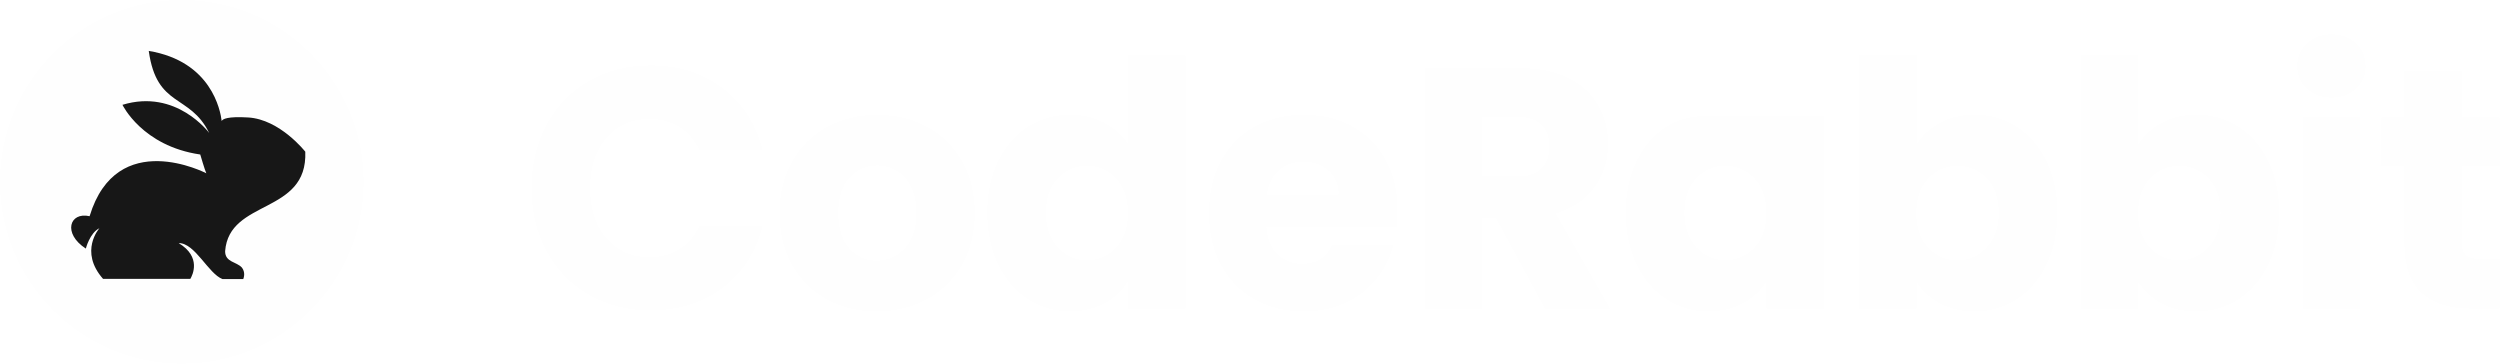
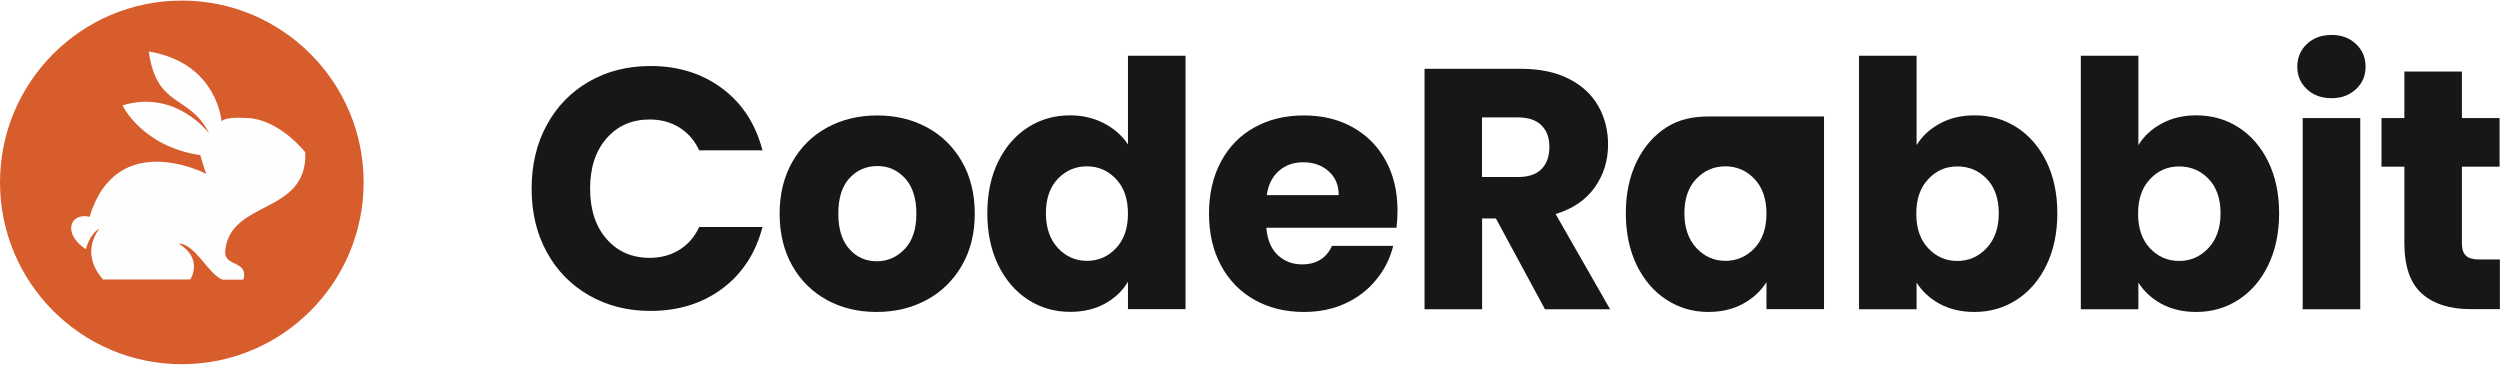
- <svg xmlns="http://www.w3.org/2000/svg" width="2152" height="313" viewBox="0 0 2152 313" fill="none">
-   <path d="M470.612 107.186C479.309 91.183 491.434 78.666 506.984 69.725C522.537 60.785 540.195 56.315 559.876 56.315C584.032 56.315 604.676 62.841 621.898 75.805C639.121 88.769 650.537 106.471 656.337 128.912H601.868C597.827 120.24 592.027 113.714 584.645 109.154C577.178 104.594 568.747 102.359 559.256 102.359C543.971 102.359 531.672 107.723 522.181 118.541C512.695 129.359 507.95 143.843 507.95 161.903C507.95 179.963 512.695 194.447 522.181 205.265C531.672 216.083 543.971 221.448 559.256 221.448C568.747 221.448 577.178 219.212 584.645 214.653C592.113 210.093 597.827 203.566 601.868 194.894H656.337C650.537 217.335 639.029 234.948 621.898 247.822C604.676 260.697 584.032 267.134 559.876 267.134C540.195 267.134 522.537 262.664 506.984 253.723C491.434 244.782 479.309 232.355 470.612 216.441C461.914 200.527 457.609 182.377 457.609 161.903C457.609 141.429 461.914 123.191 470.612 107.186Z" fill="#FEFEFE" />
-   <path d="M711.861 257.747C699.212 250.863 689.286 241.028 681.99 228.243C674.786 215.458 671.095 200.527 671.095 183.451C671.095 166.374 674.786 151.622 682.082 138.748C689.457 125.873 699.476 116.039 712.216 109.154C724.951 102.27 739.273 98.873 755.085 98.873C770.904 98.873 785.22 102.27 797.96 109.154C810.701 116.039 820.713 125.873 828.095 138.748C835.477 151.622 839.076 166.553 839.076 183.451C839.076 200.349 835.385 215.279 827.917 228.153C820.449 241.028 810.345 250.863 797.519 257.747C784.693 264.631 770.376 268.029 754.472 268.029C738.568 268.029 724.423 264.631 711.775 257.747H711.861ZM778.807 213.849C785.483 206.785 788.825 196.683 788.825 183.451C788.825 170.219 785.575 160.205 779.162 153.053C772.657 145.989 764.754 142.413 755.263 142.413C745.772 142.413 737.605 145.9 731.192 152.873C724.779 159.847 721.615 170.039 721.615 183.361C721.615 196.683 724.779 206.696 731.014 213.759C737.25 220.822 745.159 224.399 754.65 224.399C764.135 224.399 772.222 220.822 778.807 213.759V213.849Z" fill="#FEFEFE" />
-   <path d="M859.284 138.572C865.519 125.787 874.134 115.953 884.937 109.068C895.746 102.184 907.781 98.787 921.135 98.787C931.767 98.787 941.429 101.022 950.215 105.581C959.001 110.141 965.941 116.221 970.944 123.82V47.468H1020.5V265.618H970.944V242.015C966.291 249.883 959.7 256.141 951.092 260.88C942.484 265.618 932.465 267.943 921.135 267.943C907.781 267.943 895.746 264.456 884.937 257.482C874.134 250.508 865.611 240.585 859.284 227.71C853.049 214.835 849.885 199.994 849.885 183.007C849.885 166.02 853.049 151.268 859.284 138.483V138.572ZM960.669 153.592C953.814 146.351 945.47 142.685 935.629 142.685C925.789 142.685 917.444 146.261 910.59 153.414C903.741 160.566 900.314 170.49 900.314 183.007C900.314 195.524 903.741 205.538 910.59 212.958C917.444 220.29 925.789 224.044 935.629 224.044C945.47 224.044 953.814 220.379 960.669 213.137C967.523 205.895 970.944 195.971 970.944 183.364C970.944 170.758 967.523 160.835 960.669 153.592Z" fill="#FEFEFE" />
-   <path d="M1202.18 195.52H1090.08C1090.87 205.712 1094.12 213.581 1099.74 218.945C1105.45 224.309 1112.48 227.081 1120.74 227.081C1133.13 227.081 1141.73 221.806 1146.57 211.167H1199.28C1196.56 221.985 1191.73 231.73 1184.61 240.313C1177.58 248.985 1168.71 255.78 1158.08 260.697C1147.45 265.615 1135.58 268.029 1122.41 268.029C1106.6 268.029 1092.45 264.631 1080.15 257.747C1067.76 250.863 1058.1 241.028 1051.16 228.243C1044.22 215.458 1040.7 200.527 1040.7 183.451C1040.7 166.374 1044.13 151.443 1050.98 138.658C1057.84 125.873 1067.41 116.039 1079.8 109.154C1092.19 102.27 1106.33 98.873 1122.41 98.873C1138.48 98.873 1151.93 102.18 1164.14 108.886C1176.26 115.592 1185.84 125.069 1192.69 137.496C1199.54 149.834 1202.97 164.318 1202.97 180.858C1202.97 185.597 1202.71 190.514 1202.09 195.61L1202.18 195.52ZM1152.37 167.536C1152.37 158.864 1149.47 151.98 1143.67 146.883C1137.87 141.787 1130.67 139.194 1121.97 139.194C1113.27 139.194 1106.68 141.609 1100.97 146.526C1095.26 151.443 1091.75 158.417 1090.43 167.447H1152.46L1152.37 167.536Z" fill="#FEFEFE" />
-   <path d="M1329.92 265.699L1287.67 187.558H1275.8V265.699H1226.25V58.724H1309.37C1325.44 58.724 1339.06 61.585 1350.4 67.307C1361.73 73.029 1370.16 80.807 1375.78 90.732C1381.41 100.656 1384.22 111.742 1384.22 123.901C1384.22 137.67 1380.44 149.919 1372.8 160.737C1365.15 171.555 1353.91 179.244 1339.06 183.714L1385.97 265.699H1330.01H1329.92ZM1275.72 151.885H1306.47C1315.51 151.885 1322.37 149.65 1326.85 145.091C1331.42 140.531 1333.7 134.183 1333.7 125.957C1333.7 117.732 1331.42 111.921 1326.85 107.361C1322.28 102.801 1315.51 100.566 1306.47 100.566H1275.72V151.885Z" fill="#FEFEFE" />
-   <path d="M1408.9 138.562C1415.15 125.777 1423.75 115.942 1434.56 109.058C1445.37 102.174 1457.49 99.76 1470.76 99.76H1570.12V265.608H1520.57V242.362C1515.74 250.051 1509.06 256.22 1500.45 260.959C1491.84 265.697 1481.83 268.022 1470.49 268.022C1457.32 268.022 1445.37 264.535 1434.56 257.561C1423.75 250.588 1415.23 240.664 1408.9 227.789C1402.67 214.914 1399.51 200.073 1399.51 183.086C1399.51 166.099 1402.67 151.347 1408.9 138.562ZM1510.29 153.582C1503.44 146.34 1495.09 142.675 1485.26 142.675C1475.42 142.675 1467.06 146.251 1460.22 153.403C1453.36 160.556 1449.93 170.48 1449.93 182.997C1449.93 195.514 1453.36 205.527 1460.22 212.948C1467.06 220.279 1475.42 224.034 1485.26 224.034C1495.09 224.034 1503.44 220.369 1510.29 213.126C1517.14 205.884 1520.57 195.961 1520.57 183.354C1520.57 170.748 1517.14 160.824 1510.29 153.582Z" fill="#FEFEFE" />
-   <path d="M1669.83 105.85C1678.53 101.111 1688.46 98.787 1699.7 98.787C1713.06 98.787 1725.09 102.184 1735.9 109.068C1746.71 115.953 1755.23 125.787 1761.56 138.572C1767.79 151.358 1770.96 166.198 1770.96 183.096C1770.96 199.994 1767.79 214.925 1761.56 227.799C1755.32 240.674 1746.71 250.598 1735.9 257.572C1725.09 264.545 1713.06 268.032 1699.7 268.032C1688.28 268.032 1678.36 265.708 1669.83 261.148C1661.31 256.499 1654.63 250.419 1649.8 242.73V265.708H1600.25V47.468H1649.8V124.446C1654.46 116.757 1661.14 110.588 1669.83 105.85ZM1710.25 153.503C1703.4 146.351 1694.96 142.774 1684.86 142.774C1674.76 142.774 1666.67 146.44 1659.82 153.682C1652.97 160.924 1649.54 170.848 1649.54 183.454C1649.54 196.06 1652.97 205.984 1659.82 213.226C1666.67 220.468 1675.02 224.134 1684.86 224.134C1694.7 224.134 1703.13 220.468 1710.07 213.047C1717.01 205.716 1720.53 195.703 1720.53 183.096C1720.53 170.49 1717.1 160.655 1710.25 153.503Z" fill="#FEFEFE" />
-   <path d="M1860.75 105.85C1869.45 101.111 1879.38 98.787 1890.62 98.787C1903.98 98.787 1916.01 102.184 1926.82 109.068C1937.62 115.953 1946.15 125.787 1952.47 138.572C1958.71 151.358 1961.87 166.198 1961.87 183.096C1961.87 199.994 1958.71 214.925 1952.47 227.799C1946.23 240.674 1937.62 250.598 1926.82 257.572C1916.01 264.545 1903.98 268.032 1890.62 268.032C1879.2 268.032 1869.27 265.708 1860.75 261.148C1852.23 256.499 1845.55 250.419 1840.72 242.73V265.708H1791.17V47.468H1840.72V124.446C1845.37 116.757 1852.05 110.588 1860.75 105.85ZM1901.16 153.503C1894.31 146.351 1885.88 142.774 1875.77 142.774C1865.67 142.774 1857.59 146.44 1850.73 153.682C1843.89 160.924 1840.46 170.848 1840.46 183.454C1840.46 196.06 1843.89 205.984 1850.73 213.226C1857.59 220.468 1865.93 224.134 1875.77 224.134C1885.61 224.134 1894.05 220.468 1900.99 213.047C1907.93 205.716 1911.44 195.703 1911.44 183.096C1911.44 170.49 1908.02 160.655 1901.16 153.503Z" fill="#FEFEFE" />
-   <path d="M1985.77 76.251C1980.23 71.066 1977.51 64.629 1977.51 56.94C1977.51 49.251 1980.23 42.545 1985.77 37.36C1991.3 32.174 1998.33 29.581 2007.02 29.581C2015.72 29.581 2022.49 32.174 2028.02 37.36C2033.56 42.545 2036.28 49.071 2036.28 56.94C2036.28 64.807 2033.56 71.066 2028.02 76.251C2022.49 81.437 2015.54 84.029 2007.02 84.029C1998.5 84.029 1991.21 81.437 1985.77 76.251ZM2031.71 101.195V265.702H1982.16V101.106H2031.71V101.195Z" fill="#FEFEFE" />
-   <path d="M2151.9 222.875V265.611H2126.68C2108.76 265.611 2094.71 261.14 2084.69 252.2C2074.67 243.259 2069.67 228.686 2069.67 208.391V142.946H2049.99V101.104H2069.67V61.05H2119.22V101.104H2151.64V142.946H2119.22V209.017C2119.22 213.934 2120.36 217.511 2122.74 219.656C2125.02 221.802 2128.89 222.875 2134.33 222.875H2151.99H2151.9Z" fill="#FEFEFE" />
-   <path d="M156.513 313C242.945 313 313.013 242.933 313.013 156.5C313.013 70.067 242.945 0 156.513 0C70.08 0 0.013 70.067 0.013 156.5C0.013 242.933 70.08 313 156.513 313Z" fill="#FEFEFE" />
-   <path d="M262.786 130.577C262.786 130.577 240.981 102.703 213.571 101.109C195.883 100.065 191.598 102.428 190.83 104.188C189.732 95.062 181.932 52.782 128.046 43.822C134.925 93.271 163.334 80.387 180.065 114.469C180.065 114.469 151.832 76.094 105.416 90.223C105.416 90.223 122.334 125.74 172.374 132.997C172.374 132.997 176.384 146.741 177.593 149.161C177.593 149.161 100.527 108.971 77.127 186.106C59.712 182.161 53.871 201.066 73.887 213.98C73.887 213.98 77.293 200.455 85.586 196.442C85.586 196.442 67.789 216.29 88.717 240.061H163.831C165.646 237.054 173.679 221.236 153.812 209.263C167.836 209.062 179.251 235.515 191.532 240.243H209.395C209.999 238.774 211.263 234.376 208.295 230.419C203.721 225.172 193.706 225.882 193.795 216.179C197.254 171.04 264.938 184.902 262.786 130.577Z" fill="#171717" />
+ <svg xmlns="http://www.w3.org/2000/svg" width="2152" height="314" viewBox="0 0 2152 314" fill="none">
+   <path d="M470.612 107.687C479.309 91.683 491.434 79.166 506.984 70.226C522.537 61.285 540.195 56.815 559.876 56.815C584.032 56.815 604.676 63.341 621.898 76.305C639.121 89.269 650.537 106.972 656.337 129.413H601.868C597.827 120.74 592.027 114.214 584.645 109.654C577.178 105.094 568.747 102.859 559.256 102.859C543.971 102.859 531.672 108.223 522.181 119.041C512.695 129.859 507.95 144.344 507.95 162.403C507.95 180.464 512.695 194.947 522.181 205.765C531.672 216.583 543.971 221.948 559.256 221.948C568.747 221.948 577.178 219.713 584.645 215.153C592.113 210.593 597.827 204.066 601.868 195.394H656.337C650.537 217.835 639.029 235.448 621.898 248.323C604.676 261.197 584.032 267.634 559.876 267.634C540.195 267.634 522.537 263.164 506.984 254.224C491.434 245.283 479.309 232.856 470.612 216.941C461.914 201.027 457.609 182.878 457.609 162.403C457.609 141.93 461.914 123.691 470.612 107.687Z" fill="#171717" />
+   <path d="M711.861 258.247C699.212 251.363 689.286 241.528 681.99 228.743C674.786 215.958 671.095 201.027 671.095 183.951C671.095 166.874 674.786 152.122 682.082 139.248C689.457 126.373 699.476 116.539 712.216 109.654C724.951 102.77 739.273 99.373 755.085 99.373C770.904 99.373 785.22 102.77 797.96 109.654C810.701 116.539 820.713 126.373 828.095 139.248C835.477 152.122 839.076 167.053 839.076 183.951C839.076 200.849 835.385 215.779 827.917 228.653C820.449 241.528 810.345 251.363 797.519 258.247C784.693 265.131 770.376 268.529 754.472 268.529C738.568 268.529 724.423 265.131 711.775 258.247H711.861ZM778.807 214.349C785.483 207.285 788.825 197.183 788.825 183.951C788.825 170.719 785.575 160.705 779.162 153.553C772.657 146.489 764.754 142.913 755.263 142.913C745.772 142.913 737.605 146.4 731.192 153.373C724.779 160.347 721.615 170.539 721.615 183.861C721.615 197.183 724.779 207.196 731.014 214.259C737.25 221.322 745.159 224.899 754.65 224.899C764.135 224.899 772.222 221.322 778.807 214.259V214.349Z" fill="#171717" />
+   <path d="M859.284 139.072C865.519 126.287 874.134 116.452 884.937 109.568C895.746 102.684 907.781 99.287 921.135 99.287C931.767 99.287 941.429 101.521 950.215 106.081C959.001 110.641 965.941 116.721 970.944 124.32V47.967H1020.5V266.118H970.944V242.515C966.291 250.383 959.7 256.641 951.092 261.379C942.484 266.118 932.465 268.442 921.135 268.442C907.781 268.442 895.746 264.955 884.937 257.982C874.134 251.008 865.611 241.084 859.284 228.21C853.049 215.335 849.885 200.494 849.885 183.507C849.885 166.52 853.049 151.768 859.284 138.982V139.072ZM960.669 154.092C953.814 146.851 945.47 143.184 935.629 143.184C925.789 143.184 917.444 146.761 910.59 153.913C903.741 161.066 900.314 170.99 900.314 183.507C900.314 196.023 903.741 206.037 910.59 213.458C917.444 220.789 925.789 224.544 935.629 224.544C945.47 224.544 953.814 220.878 960.669 213.637C967.523 206.395 970.944 196.471 970.944 183.864C970.944 171.258 967.523 161.334 960.669 154.092Z" fill="#171717" />
+   <path d="M1202.18 196.02H1090.08C1090.87 206.212 1094.12 214.081 1099.74 219.445C1105.45 224.809 1112.48 227.581 1120.74 227.581C1133.13 227.581 1141.73 222.306 1146.57 211.667H1199.28C1196.56 222.485 1191.73 232.23 1184.61 240.813C1177.58 249.485 1168.71 256.28 1158.08 261.197C1147.45 266.115 1135.58 268.529 1122.41 268.529C1106.6 268.529 1092.45 265.131 1080.15 258.247C1067.76 251.363 1058.1 241.528 1051.16 228.743C1044.22 215.958 1040.7 201.027 1040.7 183.951C1040.7 166.874 1044.13 151.943 1050.98 139.158C1057.84 126.373 1067.41 116.539 1079.8 109.654C1092.19 102.77 1106.33 99.373 1122.41 99.373C1138.48 99.373 1151.93 102.68 1164.14 109.386C1176.26 116.092 1185.84 125.569 1192.69 137.996C1199.54 150.334 1202.97 164.818 1202.97 181.358C1202.97 186.097 1202.71 191.014 1202.09 196.11L1202.18 196.02ZM1152.37 168.036C1152.37 159.364 1149.47 152.48 1143.67 147.383C1137.87 142.287 1130.67 139.694 1121.97 139.694C1113.27 139.694 1106.68 142.109 1100.97 147.026C1095.26 151.943 1091.75 158.917 1090.43 167.947H1152.46L1152.37 168.036Z" fill="#171717" />
+   <path d="M1329.92 266.199L1287.67 188.059H1275.8V266.199H1226.25V59.225H1309.37C1325.44 59.225 1339.06 62.086 1350.4 67.807C1361.73 73.53 1370.16 81.308 1375.78 91.232C1381.41 101.156 1384.22 112.242 1384.22 124.401C1384.22 138.17 1380.44 150.419 1372.8 161.237C1365.15 172.055 1353.91 179.744 1339.06 184.214L1385.97 266.199H1330.01H1329.92ZM1275.72 152.386H1306.47C1315.51 152.386 1322.37 150.151 1326.85 145.591C1331.42 141.031 1333.7 134.683 1333.7 126.458C1333.7 118.232 1331.42 112.421 1326.85 107.862C1322.28 103.302 1315.51 101.066 1306.47 101.066H1275.72V152.386Z" fill="#171717" />
+   <path d="M1408.9 139.062C1415.15 126.277 1423.75 116.442 1434.56 109.558C1445.37 102.674 1457.49 100.26 1470.76 100.26H1570.12V266.108H1520.57V242.862C1515.74 250.551 1509.06 256.721 1500.45 261.459C1491.84 266.197 1481.83 268.522 1470.49 268.522C1457.32 268.522 1445.37 265.035 1434.56 258.062C1423.75 251.088 1415.23 241.164 1408.9 228.29C1402.67 215.415 1399.51 200.573 1399.51 183.586C1399.51 166.599 1402.67 151.847 1408.9 139.062ZM1510.29 154.082C1503.44 146.841 1495.09 143.175 1485.26 143.175C1475.42 143.175 1467.06 146.751 1460.22 153.903C1453.36 161.056 1449.93 170.98 1449.93 183.497C1449.93 196.014 1453.36 206.027 1460.22 213.448C1467.06 220.779 1475.42 224.534 1485.26 224.534C1495.09 224.534 1503.44 220.869 1510.29 213.627C1517.14 206.385 1520.57 196.461 1520.57 183.855C1520.57 171.248 1517.14 161.324 1510.29 154.082Z" fill="#171717" />
+   <path d="M1669.83 106.349C1678.53 101.611 1688.46 99.287 1699.7 99.287C1713.06 99.287 1725.09 102.684 1735.9 109.568C1746.71 116.452 1755.23 126.287 1761.56 139.072C1767.79 151.857 1770.96 166.698 1770.96 183.596C1770.96 200.494 1767.79 215.425 1761.56 228.299C1755.32 241.173 1746.71 251.098 1735.9 258.072C1725.09 265.045 1713.06 268.532 1699.7 268.532C1688.28 268.532 1678.36 266.208 1669.83 261.648C1661.31 256.999 1654.63 250.919 1649.8 243.23V266.208H1600.25V47.967H1649.8V124.946C1654.46 117.257 1661.14 111.088 1669.83 106.349ZM1710.25 154.002C1703.4 146.851 1694.96 143.274 1684.86 143.274C1674.76 143.274 1666.67 146.94 1659.82 154.182C1652.97 161.423 1649.54 171.348 1649.54 183.954C1649.54 196.56 1652.97 206.484 1659.82 213.726C1666.67 220.968 1675.02 224.633 1684.86 224.633C1694.7 224.633 1703.13 220.968 1710.07 213.547C1717.01 206.216 1720.53 196.203 1720.53 183.596C1720.53 170.99 1717.1 161.155 1710.25 154.002Z" fill="#171717" />
+   <path d="M1860.75 106.349C1869.45 101.611 1879.38 99.287 1890.62 99.287C1903.98 99.287 1916.01 102.684 1926.82 109.568C1937.62 116.452 1946.15 126.287 1952.47 139.072C1958.71 151.857 1961.87 166.698 1961.87 183.596C1961.87 200.494 1958.71 215.425 1952.47 228.299C1946.23 241.173 1937.62 251.098 1926.82 258.072C1916.01 265.045 1903.98 268.532 1890.62 268.532C1879.2 268.532 1869.27 266.208 1860.75 261.648C1852.23 256.999 1845.55 250.919 1840.72 243.23V266.208H1791.17V47.967H1840.72V124.946C1845.37 117.257 1852.05 111.088 1860.75 106.349ZM1901.16 154.002C1894.31 146.851 1885.88 143.274 1875.77 143.274C1865.67 143.274 1857.59 146.94 1850.73 154.182C1843.89 161.423 1840.46 171.348 1840.46 183.954C1840.46 196.56 1843.89 206.484 1850.73 213.726C1857.59 220.968 1865.93 224.633 1875.77 224.633C1885.61 224.633 1894.05 220.968 1900.99 213.547C1907.93 206.216 1911.44 196.203 1911.44 183.596C1911.44 170.99 1908.02 161.155 1901.16 154.002Z" fill="#171717" />
+   <path d="M1985.77 76.751C1980.23 71.566 1977.51 65.129 1977.51 57.44C1977.51 49.751 1980.23 43.045 1985.77 37.86C1991.3 32.674 1998.33 30.081 2007.02 30.081C2015.72 30.081 2022.49 32.674 2028.02 37.86C2033.56 43.045 2036.28 49.571 2036.28 57.44C2036.28 65.307 2033.56 71.566 2028.02 76.751C2022.49 81.937 2015.54 84.529 2007.02 84.529C1998.5 84.529 1991.21 81.937 1985.77 76.751ZM2031.71 101.695V266.202H1982.16V101.606H2031.71V101.695Z" fill="#171717" />
+   <path d="M2151.9 223.375V266.111H2126.68C2108.76 266.111 2094.71 261.641 2084.69 252.7C2074.67 243.76 2069.67 229.186 2069.67 208.891V143.446H2049.99V101.604H2069.67V61.55H2119.22V101.604H2151.64V143.446H2119.22V209.517C2119.22 214.434 2120.36 218.011 2122.74 220.156C2125.02 222.302 2128.89 223.375 2134.33 223.375H2151.99H2151.9Z" fill="#171717" />
+   <path d="M156.513 313.5C242.945 313.5 313.013 243.433 313.013 157C313.013 70.567 242.945 0.5 156.513 0.5C70.08 0.5 0.013 70.567 0.013 157C0.013 243.433 70.08 313.5 156.513 313.5Z" fill="#D75D2C" />
+   <path d="M262.786 131.077C262.786 131.077 240.981 103.203 213.571 101.609C195.883 100.565 191.598 102.928 190.83 104.688C189.732 95.562 181.932 53.282 128.046 44.322C134.925 93.771 163.334 80.887 180.065 114.969C180.065 114.969 151.832 76.594 105.416 90.723C105.416 90.723 122.334 126.24 172.374 133.497C172.374 133.497 176.384 147.241 177.593 149.661C177.593 149.661 100.527 109.471 77.127 186.606C59.712 182.661 53.871 201.566 73.887 214.48C73.887 214.48 77.293 200.955 85.586 196.942C85.586 196.942 67.789 216.79 88.717 240.561H163.831C165.646 237.554 173.679 221.736 153.812 209.763C167.836 209.562 179.251 236.015 191.532 240.743H209.395C209.999 239.274 211.263 234.876 208.295 230.919C203.721 225.672 193.706 226.382 193.795 216.679C197.254 171.54 264.938 185.402 262.786 131.077Z" fill="#FEFEFE" />
</svg>
